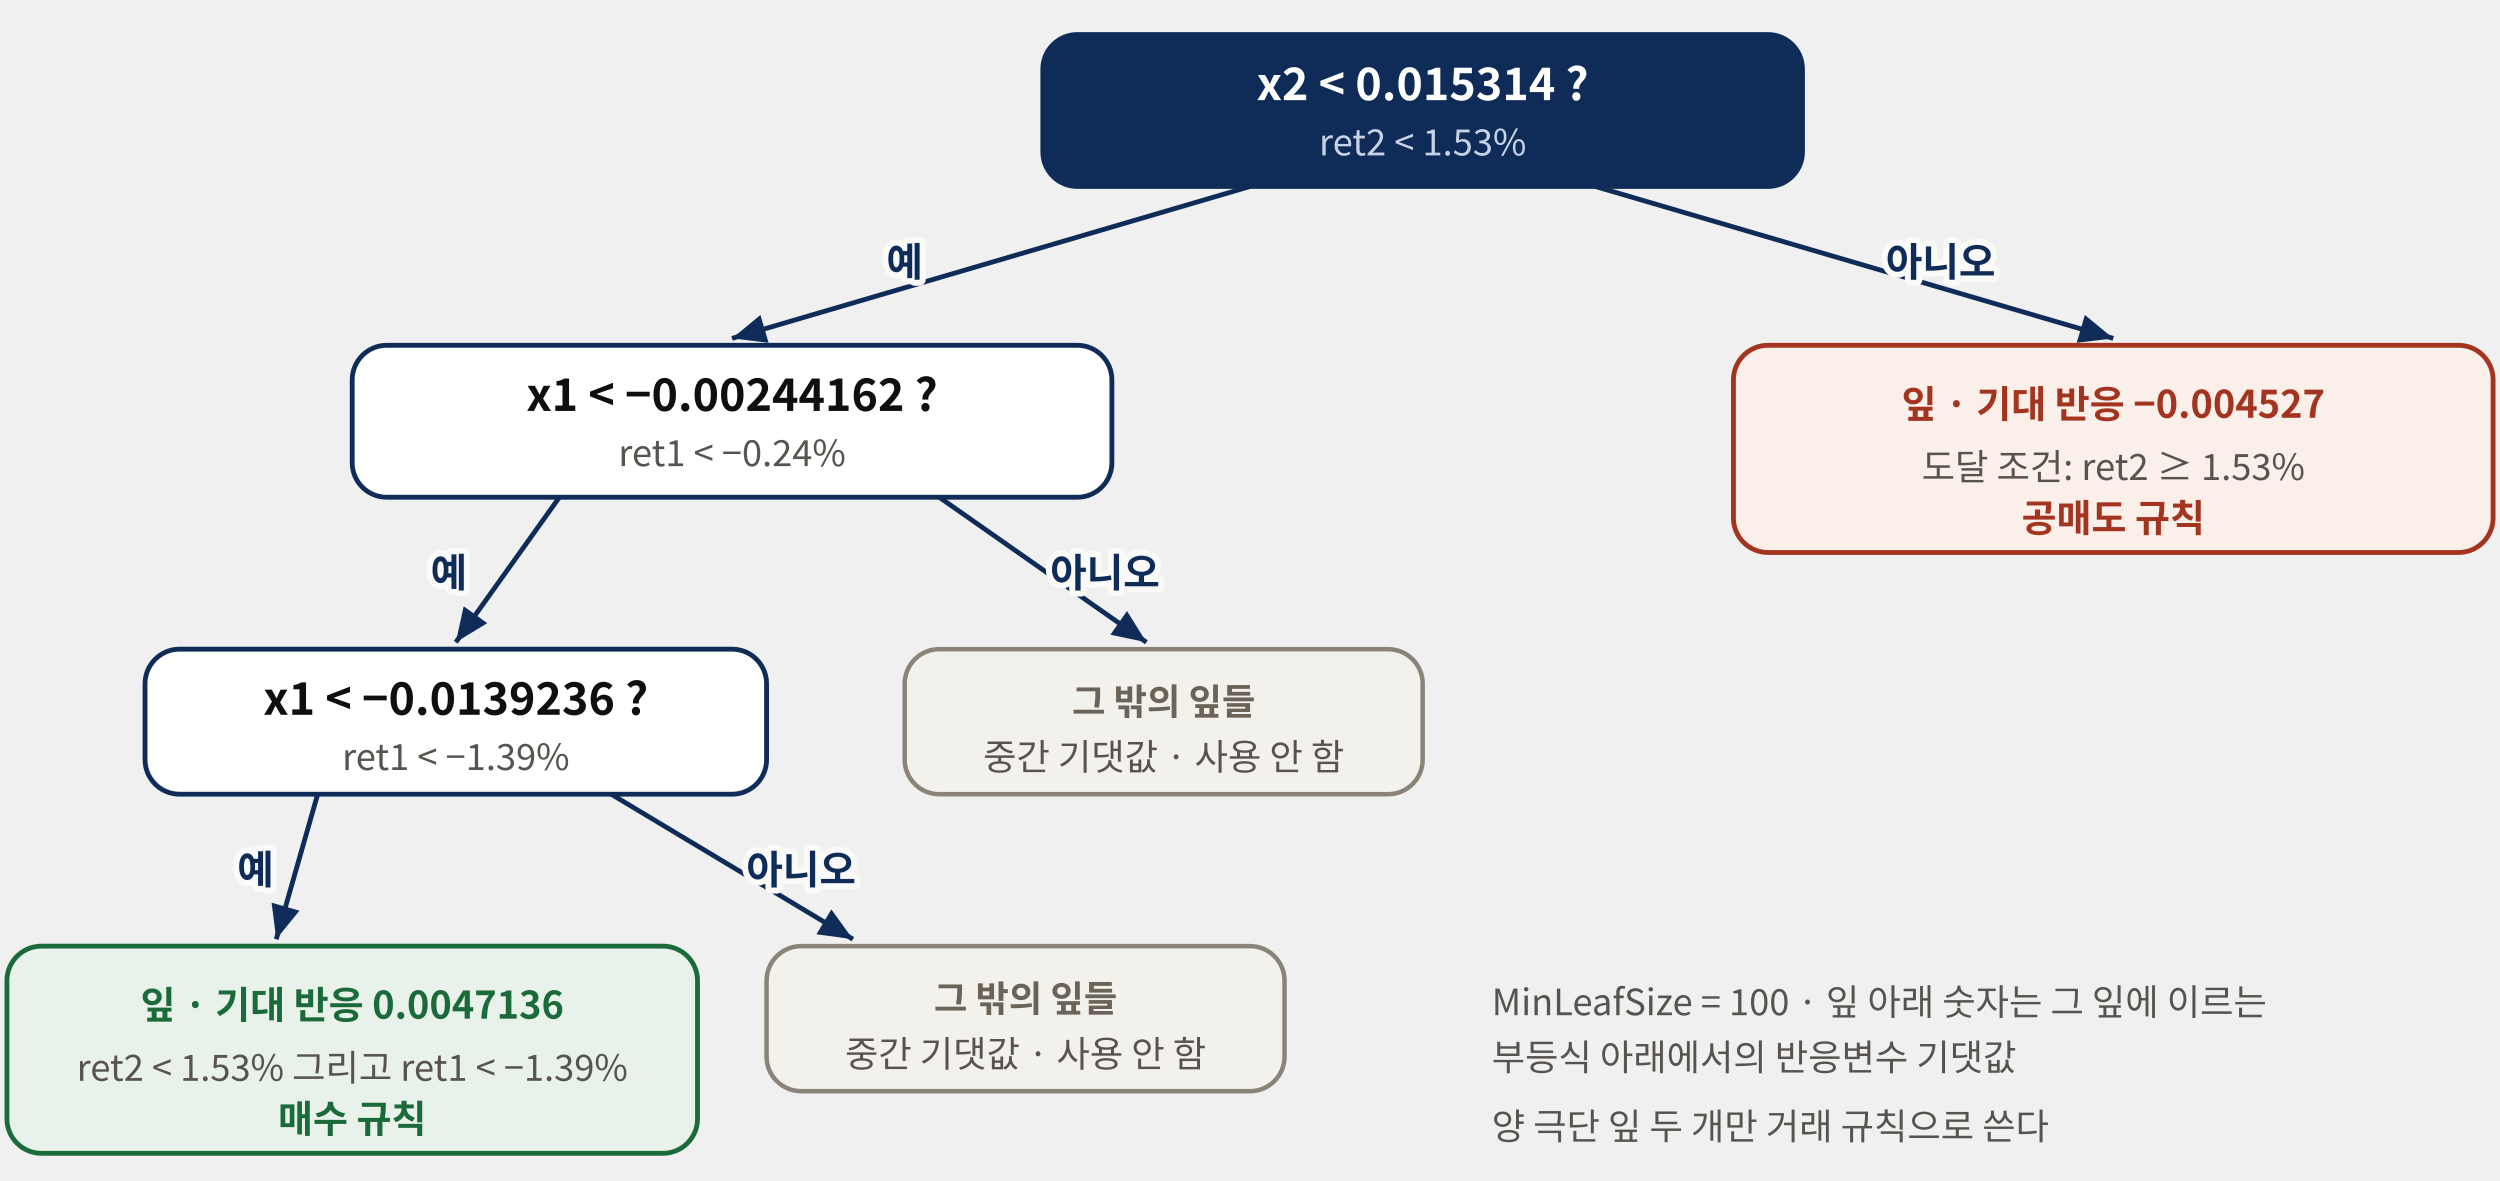
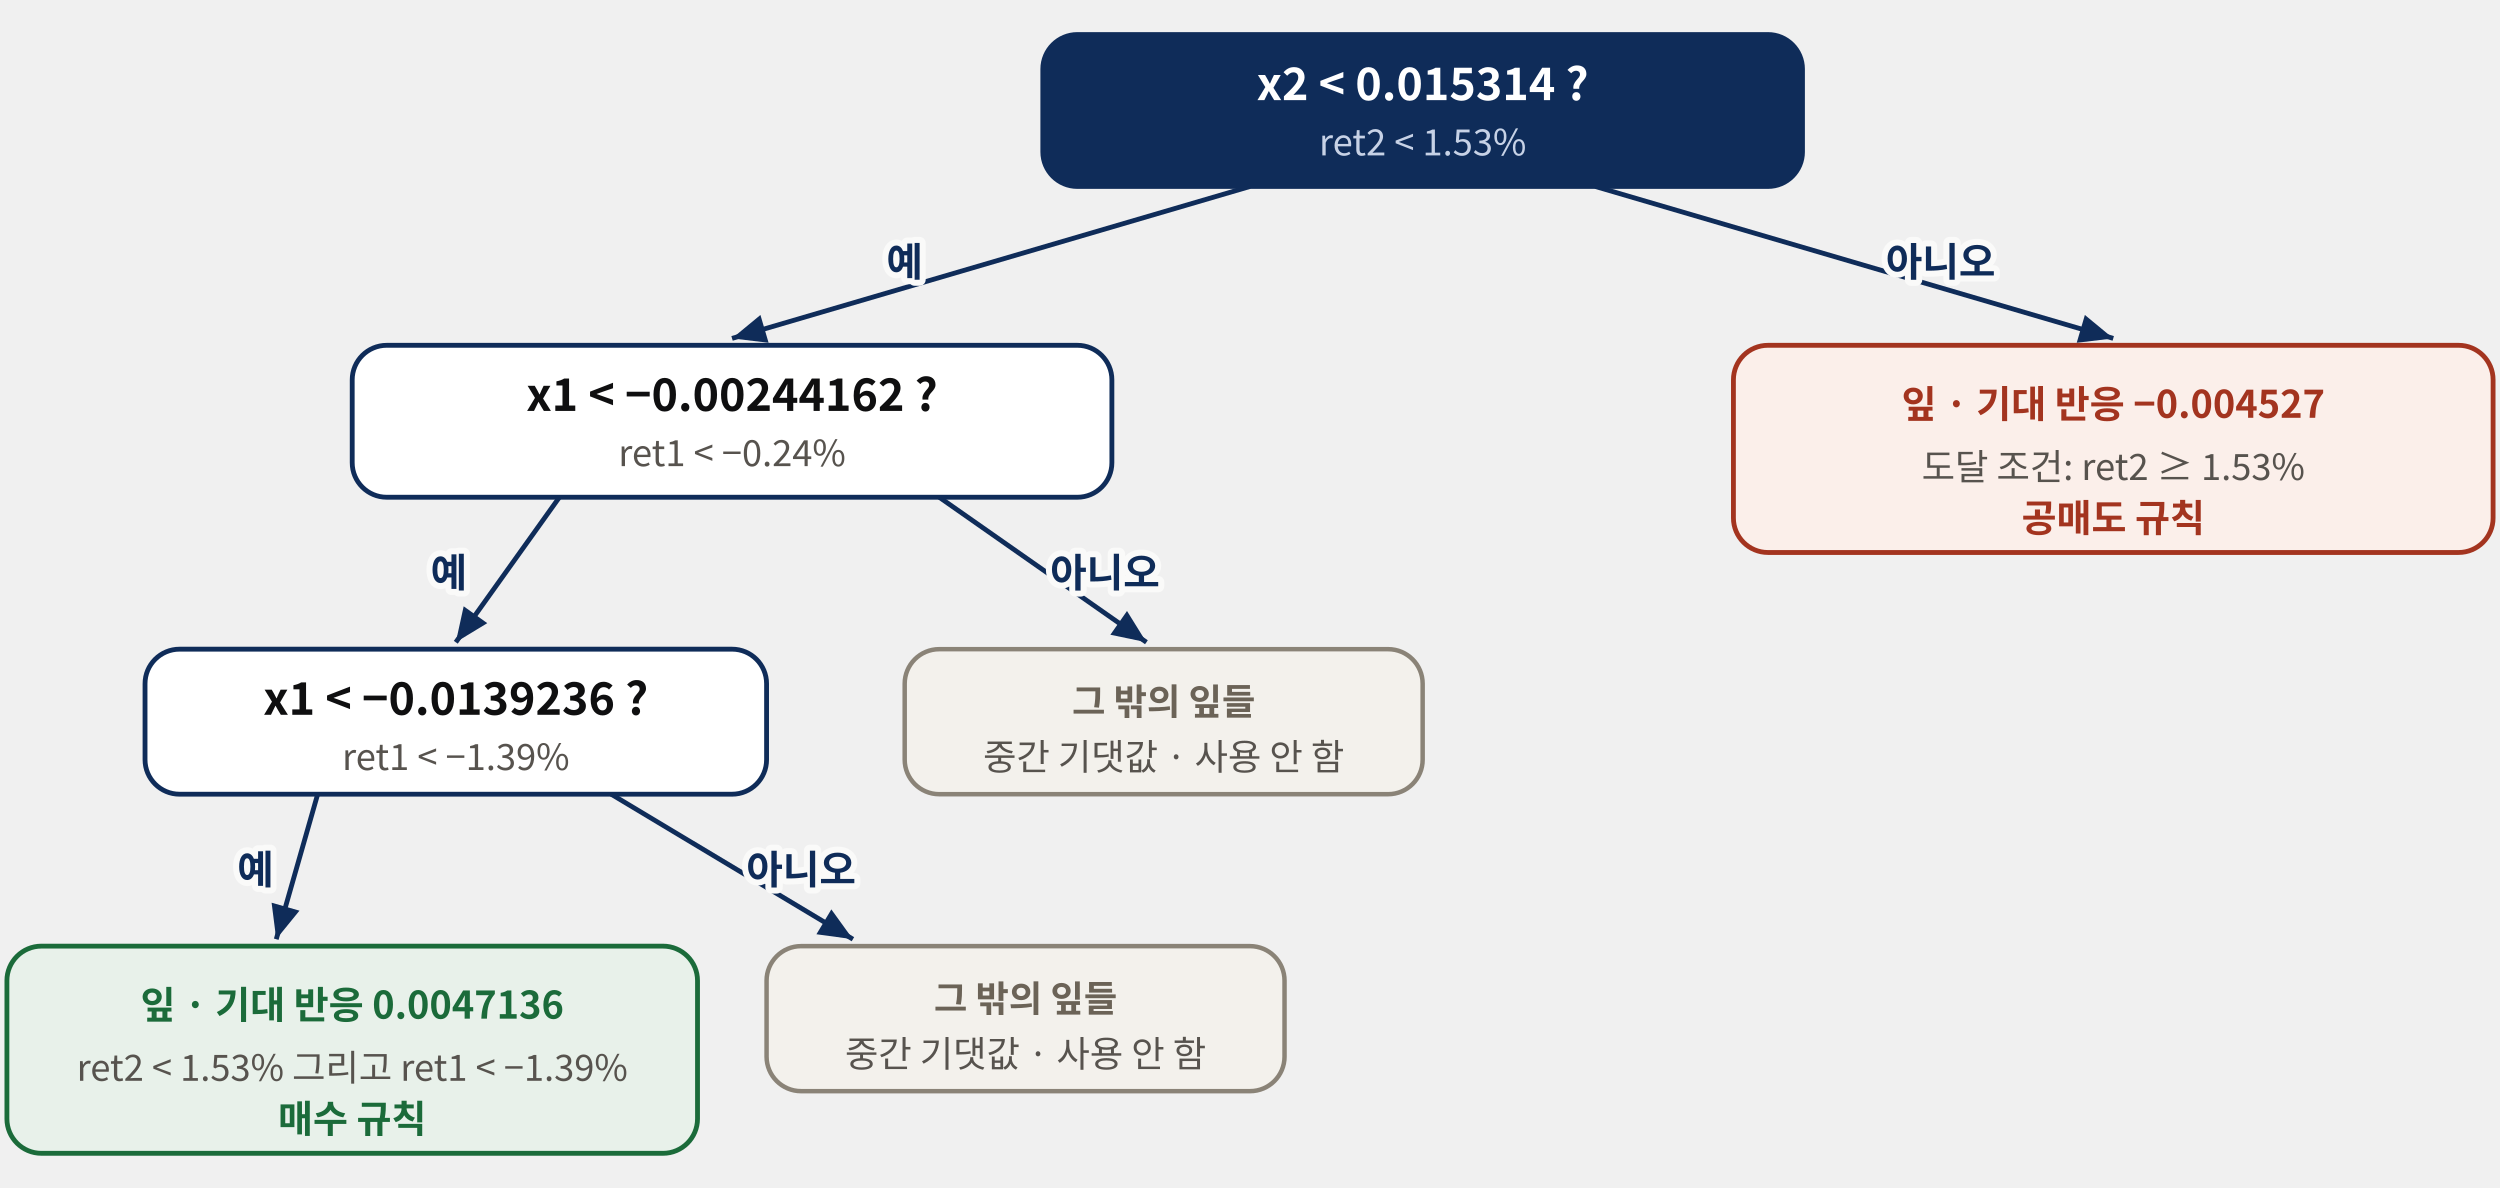
- <svg xmlns="http://www.w3.org/2000/svg" viewBox="-32 6 724 342" font-family="Noto Sans CJK KR,Apple SD Gothic Neo,Malgun Gothic,Noto Sans KR,NanumGothic,Inter,system-ui,sans-serif" role="img">
+ <svg xmlns="http://www.w3.org/2000/svg" viewBox="-32 6 724 344" font-family="Noto Sans CJK KR,Apple SD Gothic Neo,Malgun Gothic,Noto Sans KR,NanumGothic,Inter,system-ui,sans-serif" role="img">
  <defs>
    <marker id="ah" markerWidth="9" markerHeight="9" refX="7" refY="3" orient="auto">
      <path d="M0,0 L7,3 L0,6 Z" fill="#0F2C59" />
    </marker>
    <marker id="ahr" markerWidth="9" markerHeight="9" refX="7" refY="3" orient="auto">
      <path d="M0,0 L7,3 L0,6 Z" fill="#A3341F" />
    </marker>
    <marker id="ahg" markerWidth="9" markerHeight="9" refX="7" refY="3" orient="auto">
      <path d="M0,0 L7,3 L0,6 Z" fill="#1B6B3A" />
    </marker>
    <style>
      .t{fill:#0F0F10;font-size:13px;font-weight:700;text-anchor:middle}
      .tl{fill:#0F0F10;font-size:12.5px;font-weight:700;text-anchor:start}
      .s{fill:#57534E;font-size:10.5px;text-anchor:middle}
      .sl{fill:#57534E;font-size:10.5px;text-anchor:start}
      .sr{fill:#57534E;font-size:10.5px;text-anchor:end}
      .lab{fill:#0F2C59;font-size:11.5px;font-weight:700;text-anchor:middle}
      .labl{fill:#0F2C59;font-size:11.5px;font-weight:700;text-anchor:start}
      .box{fill:#fff;stroke:#0F2C59;stroke-width:1.4}
      .key{fill:#0F2C59;stroke:#0F2C59}
      .tk{fill:#fff;font-size:13px;font-weight:700;text-anchor:middle}
      .sk{fill:#C7D2E6;font-size:10.5px;text-anchor:middle}
      .good{fill:#E8F1EA;stroke:#1B6B3A;stroke-width:1.4}
      .goodt{fill:#1B6B3A;font-size:11px;font-weight:700;text-anchor:middle}
      .warn{fill:#FBEFEA;stroke:#A3341F;stroke-width:1.4}
      .warnt{fill:#A3341F;font-size:11px;font-weight:700;text-anchor:middle}
      .muted{fill:#F3F1EC;stroke:#8A8377;stroke-width:1.3}
      .mutedt{fill:#6B6357;font-size:10.5px;font-weight:700;text-anchor:middle}
      .a{stroke:#0F2C59;stroke-width:1.4;fill:none;marker-end:url(#ah)}
      .ar{stroke:#A3341F;stroke-width:1.4;fill:none;marker-end:url(#ahr)}
      .ag{stroke:#1B6B3A;stroke-width:1.4;fill:none;marker-end:url(#ahg)}
      .plain{stroke:#0F2C59;stroke-width:1.3;fill:none}
      .axis{stroke:#8A8377;stroke-width:1.1;fill:none}
      .grid{stroke:#E7E5E4;stroke-width:1;fill:none}
      .ln{stroke:#0F2C59;stroke-width:2.2;fill:none;stroke-linejoin:round;stroke-linecap:round}
      .lnr{stroke:#A3341F;stroke-width:2.2;fill:none;stroke-linejoin:round;stroke-linecap:round}
      .lng{stroke:#1B6B3A;stroke-width:2.2;fill:none;stroke-linejoin:round;stroke-linecap:round}
      .lnthin{stroke:#9AA9C4;stroke-width:1.1;fill:none;stroke-linejoin:round}
      .dash{stroke:#8A8377;stroke-width:1.2;fill:none;stroke-dasharray:5 4}
      .band{fill:#0F2C59;opacity:.07}
      .bandr{fill:#A3341F;opacity:.09}
      .edge{fill:none;stroke:#0F2C59;stroke-width:1.3}
      .halo{paint-order:stroke fill;stroke:#FAFAF9;stroke-width:3.5px;stroke-linejoin:round}
    </style>
  </defs>
  <rect class="box key" x="270" y="16" width="220" height="44" rx="10" />
  <text class="tk" x="380" y="35">x2 &lt; 0.015314 ?</text>
  <text class="sk" x="380" y="51">ret2 &lt; 1.53%</text>
  <path class="a" d="M330,60 L180,104" />
  <text class="lab halo" x="230" y="86">예</text>
  <path class="a" d="M430,60 L580,104" />
  <text class="lab halo" x="530" y="86">아니오</text>
  <rect class="box" x="70" y="106" width="220" height="44" rx="10" />
  <text class="t" x="180" y="125">x1 &lt; −0.00244162 ?</text>
  <text class="s" x="180" y="141">ret1 &lt; −0.24%</text>
  <rect class="warn" x="470" y="106" width="220" height="60" rx="10" />
  <text class="warnt" x="580" y="127">잎 · 기대 반응 −0.004527</text>
  <text class="s" x="580" y="145">도달 조건: ret2 ≥ 1.53%</text>
  <text class="warnt" x="580" y="160">공매도 규칙</text>
  <path class="a" d="M130,150 L100,192" />
  <text class="lab halo" x="98" y="176">예</text>
  <path class="a" d="M240,150 L300,192" />
  <text class="lab halo" x="288" y="176">아니오</text>
  <rect class="box" x="10" y="194" width="180" height="42" rx="10" />
  <text class="t" x="100" y="213">x1 &lt; −0.0139236 ?</text>
  <text class="s" x="100" y="229">ret1 &lt; −1.39%</text>
  <rect class="muted" x="230" y="194" width="150" height="42" rx="10" />
  <text class="mutedt" x="305" y="213">그 밖의 잎들</text>
  <text class="s" x="305" y="229">중간 기댓값 · 사용 안 함</text>
  <path class="a" d="M60,236 L48,278" />
  <text class="lab halo" x="42" y="262">예</text>
  <path class="a" d="M145,236 L215,278" />
  <text class="lab halo" x="200" y="262">아니오</text>
  <rect class="good" x="-30" y="280" width="200" height="60" rx="10" />
  <text class="goodt" x="70" y="301">잎 · 기대 반응 0.0047136</text>
  <text class="s" x="70" y="319">ret2 &lt; 1.53% 그리고 ret1 &lt; −1.39%</text>
  <text class="goodt" x="70" y="334">매수 규칙</text>
  <rect class="muted" x="190" y="280" width="150" height="42" rx="10" />
  <text class="mutedt" x="265" y="299">그 밖의 잎들</text>
  <text class="s" x="265" y="315">중간 기댓값 · 사용 안 함</text>
-   <text class="sl" x="400" y="300">MinLeafSize = 100 · 잎 아래 숫자는 그 잎에 이르는</text>
-   <text class="sl" x="400" y="316">부등식 아래에서의 반응변수 기댓값</text>
-   <text class="sl" x="400" y="336">양 극단 잎 두 개만 거래 규칙으로 쓴다</text>
</svg>
